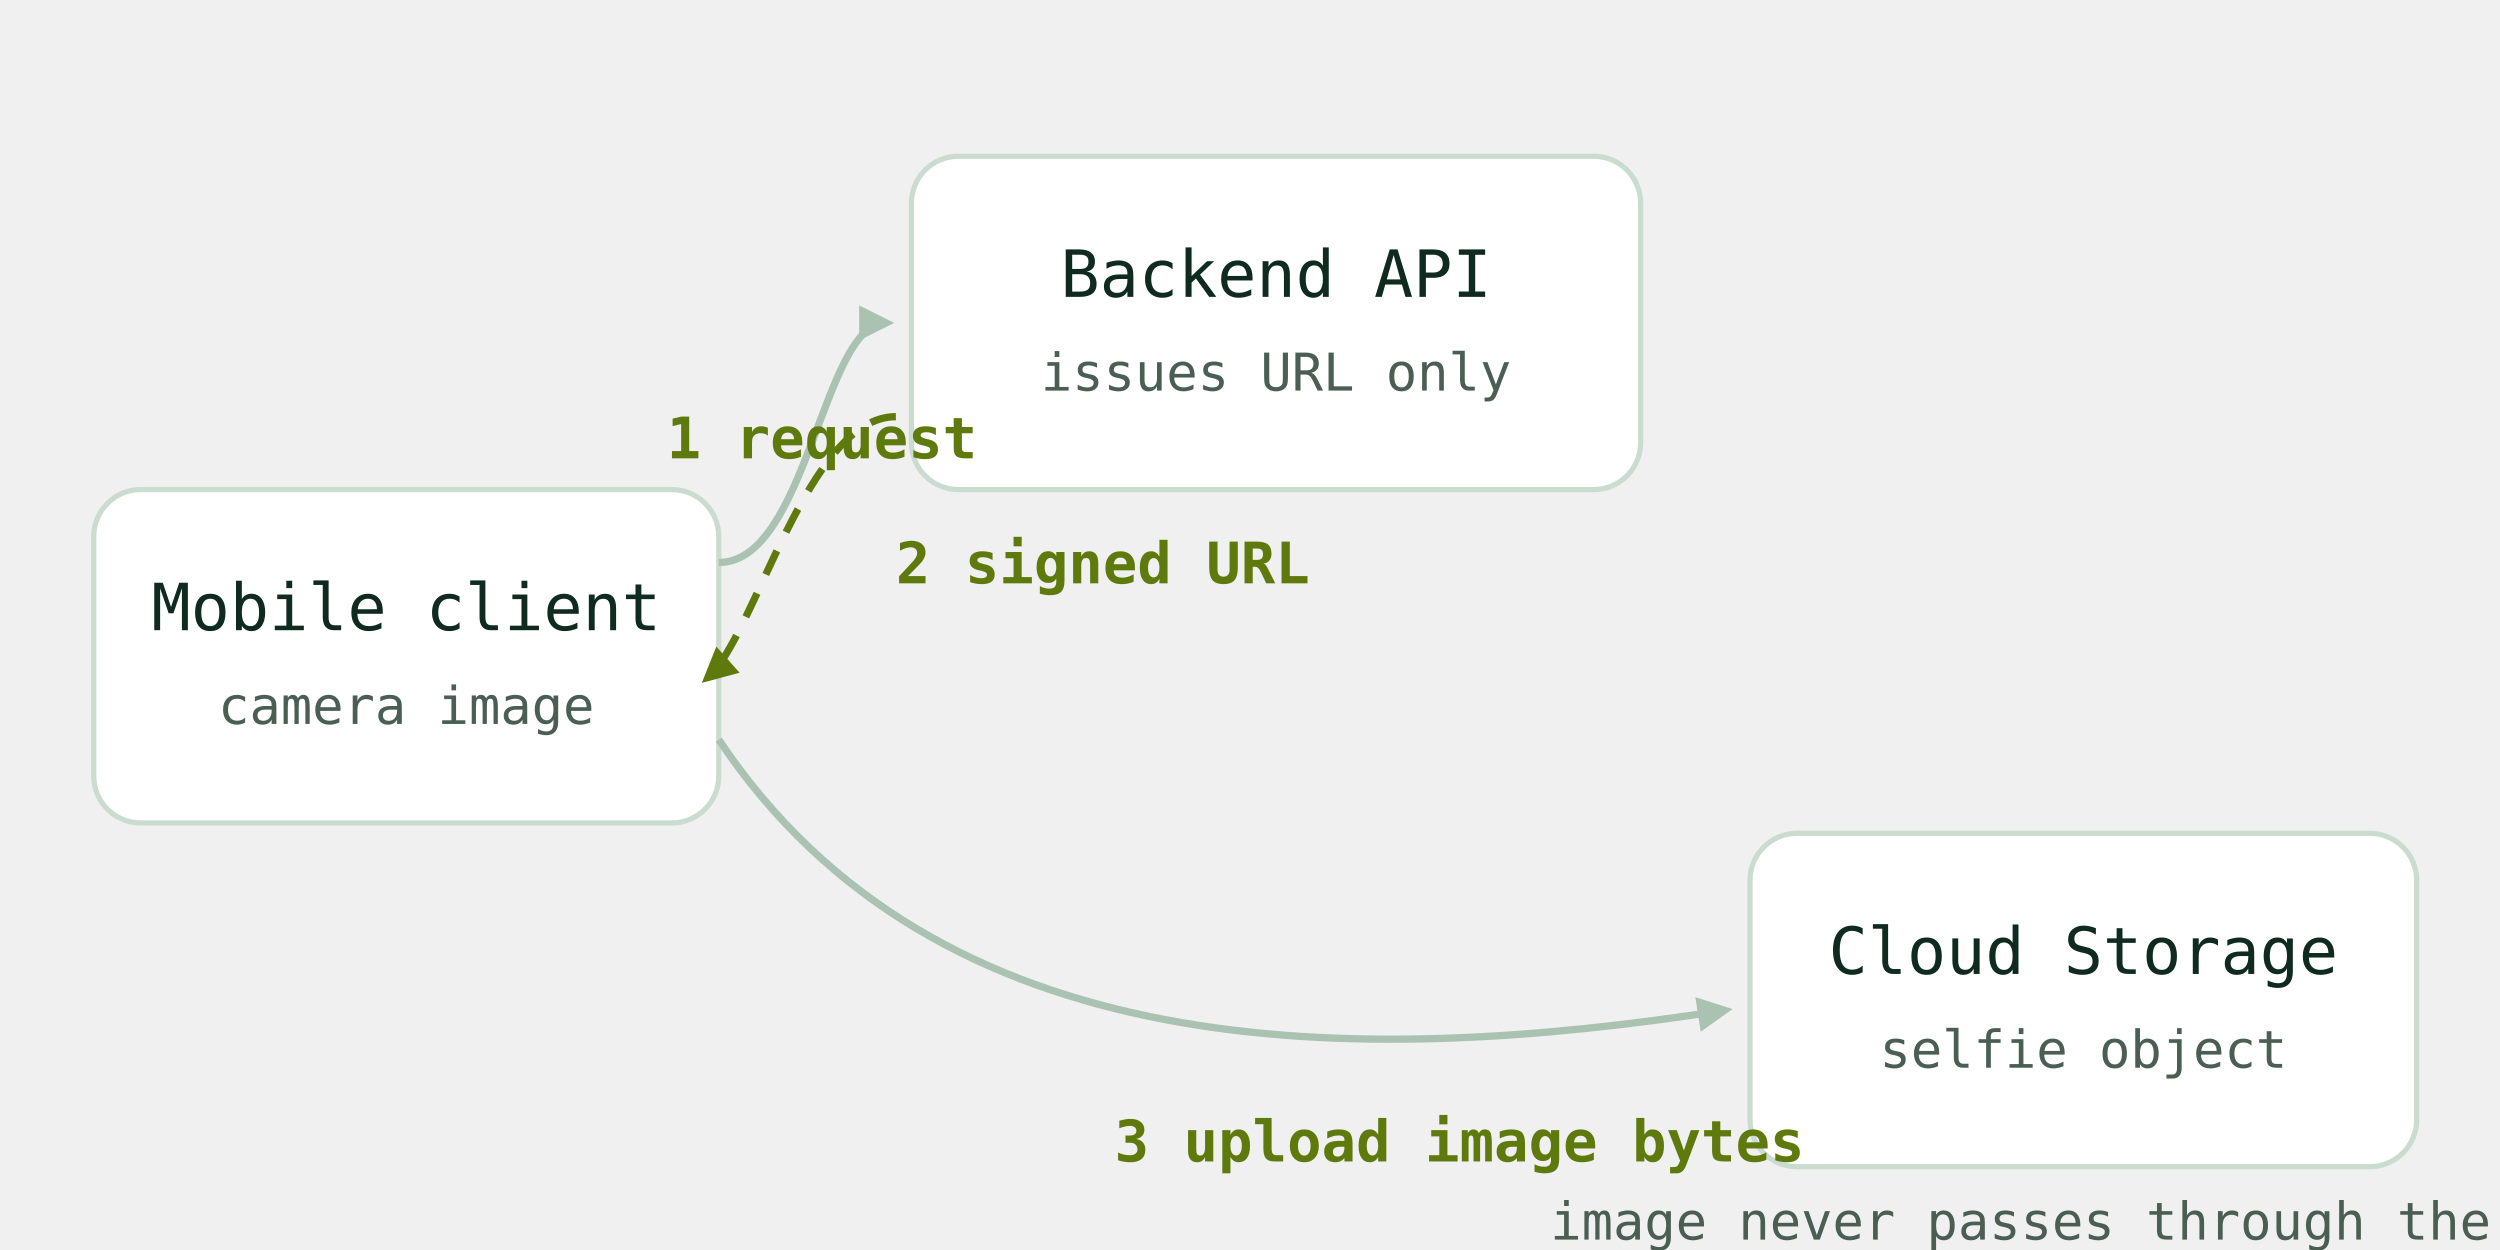
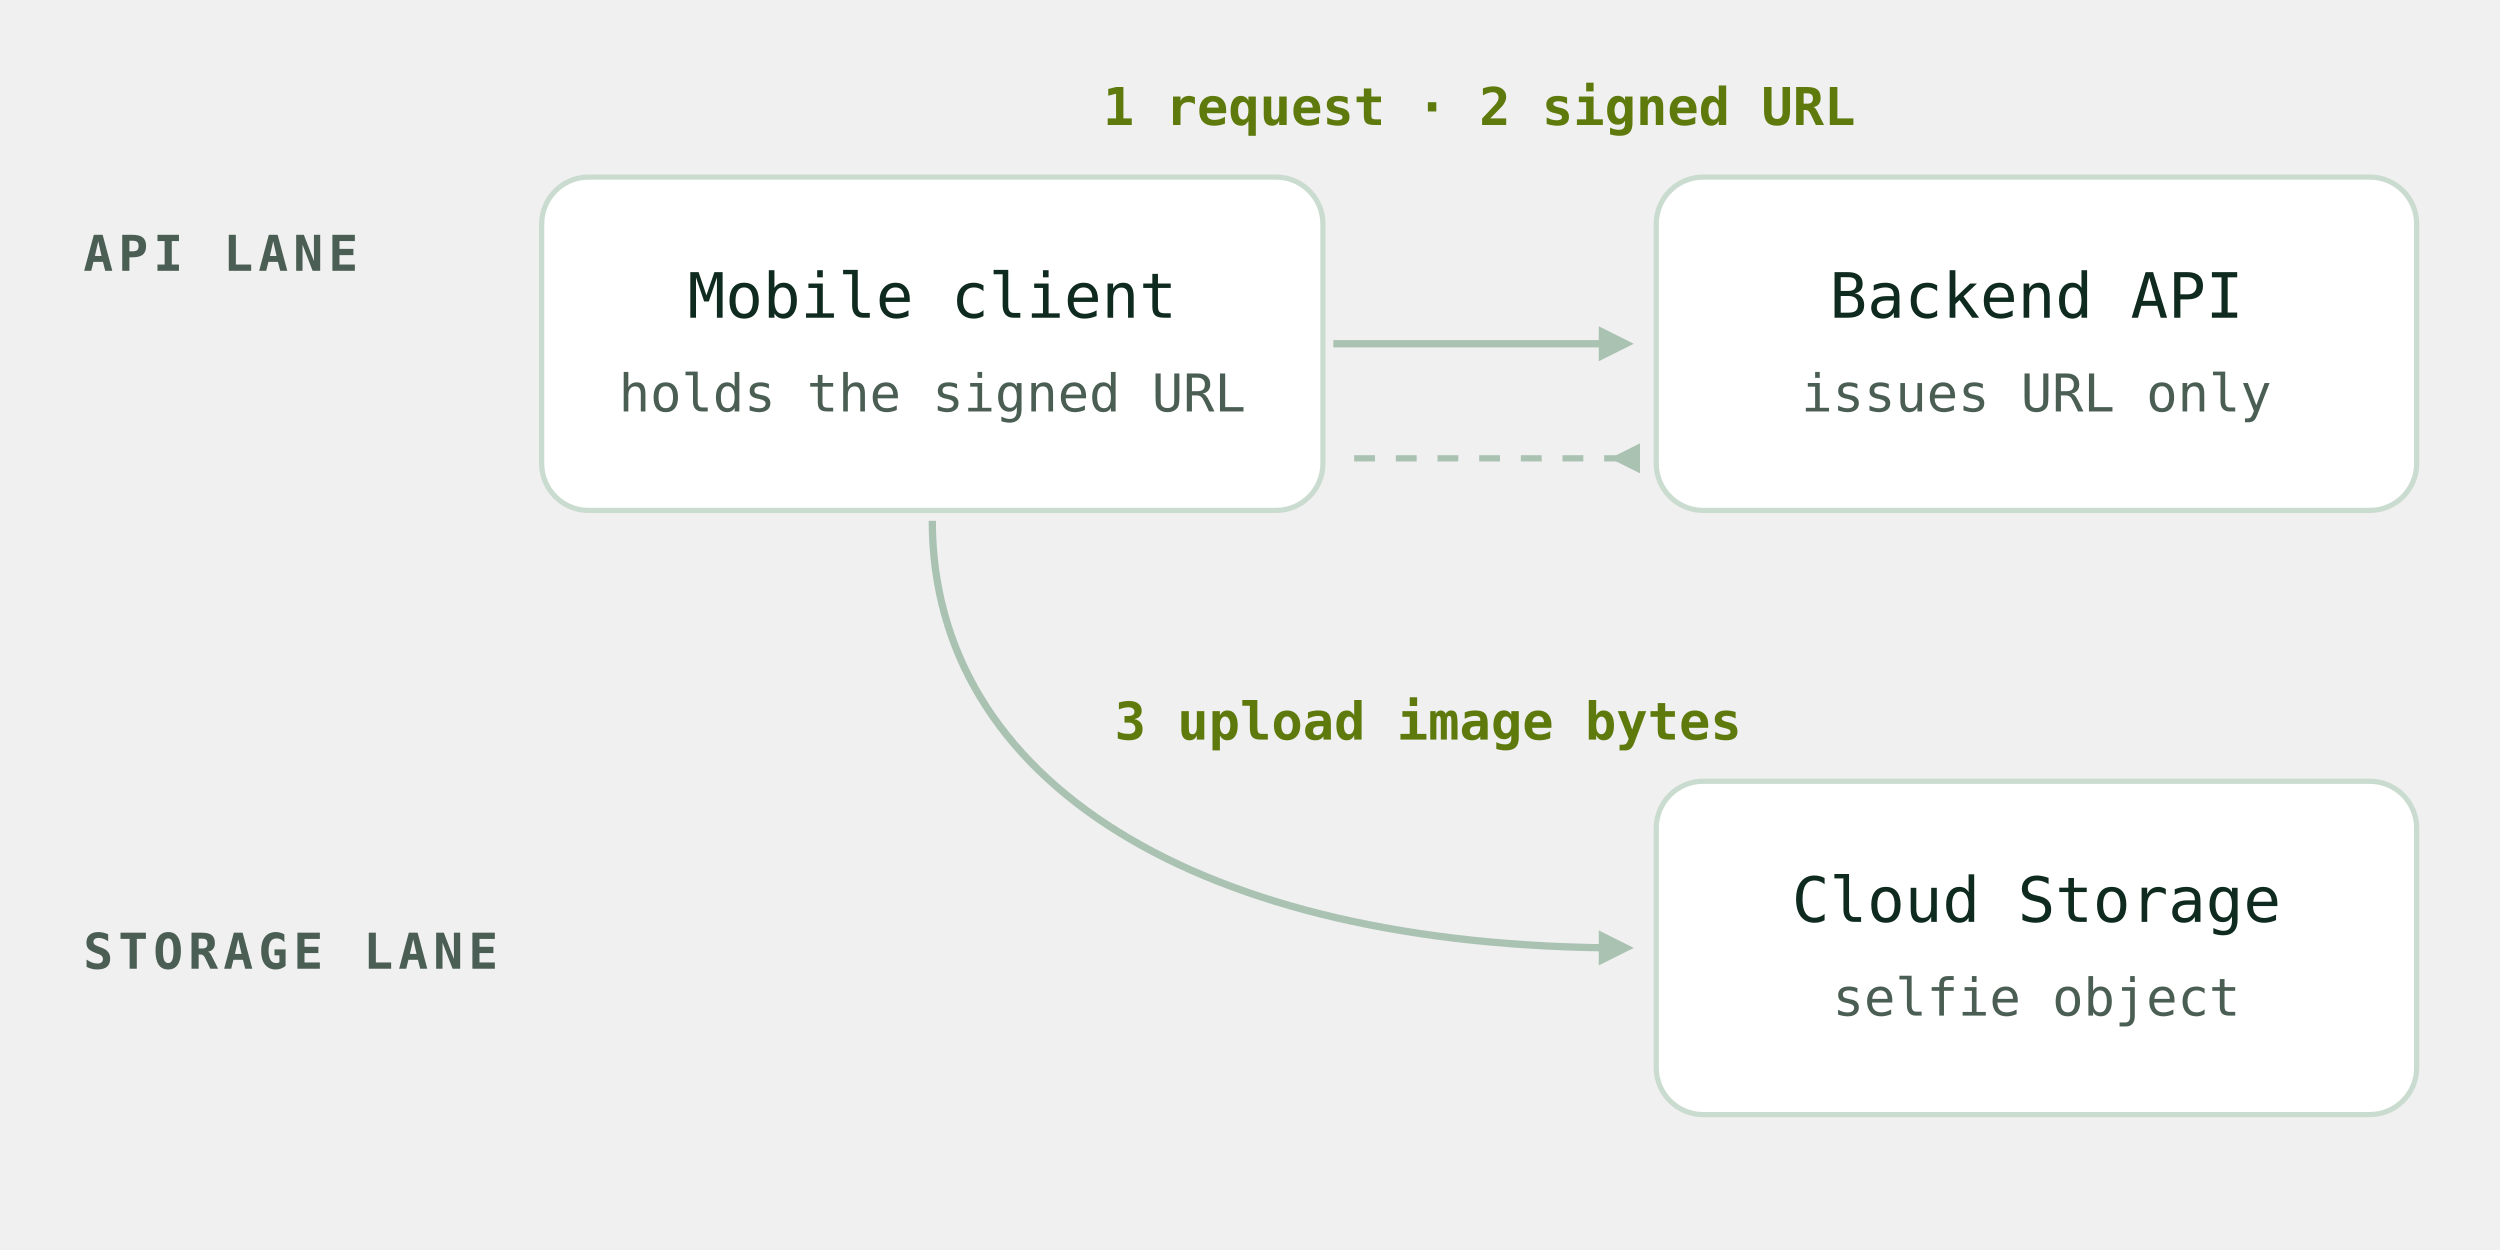
<svg xmlns="http://www.w3.org/2000/svg" viewBox="0 0 480 240" width="480" height="240" role="img" aria-labelledby="nv-up-title nv-up-desc">
  <defs>
    <marker id="up-arrow" viewBox="0 0 10 10" refX="6" refY="5" markerWidth="6" markerHeight="6" orient="auto-start-reverse">
      <path d="M 0 1 L 8 5 L 0 9 z" fill="#A9C2B2" />
    </marker>
-     <marker id="up-arrow-accent" viewBox="0 0 10 10" refX="6" refY="5" markerWidth="6" markerHeight="6" orient="auto-start-reverse">
-       <path d="M 0 1 L 8 5 L 0 9 z" fill="#5F7A0C" />
+     <marker id="up-arrow-start" viewBox="0 0 10 10" refX="4" refY="5" markerWidth="6" markerHeight="6" orient="auto-start-reverse">
+       <path d="M 8 1 L 0 5 L 8 9 z" fill="#A9C2B2" />
    </marker>
    <style>
      .node { fill: #FFFFFF; stroke: #CADBCF; stroke-width: 1; }
-       .label { fill: #0F2A1F; font: 500 12.5px "DM Mono", monospace; }
+       .label { fill: #0F2A1F; font: 500 12px "DM Mono", monospace; }
      .sub { fill: #4A5E53; font: 400 10px "DM Mono", monospace; }
-       .step { fill: #5F7A0C; font: 600 11px "DM Mono", monospace; }
+       .lane { fill: #4A5E53; font: 600 9.5px "DM Mono", monospace; letter-spacing: 1px; }
+       .step { fill: #5F7A0C; font: 600 10px "DM Mono", monospace; }
      .edge { stroke: #A9C2B2; stroke-width: 1.4; fill: none; marker-end: url(#up-arrow); }
-       .edge-accent { stroke: #5F7A0C; stroke-width: 1.4; stroke-dasharray: 5 4; fill: none; marker-end: url(#up-arrow-accent); }
+       .edge-back { stroke: #A9C2B2; stroke-width: 1.2; stroke-dasharray: 4 4; fill: none; marker-start: url(#up-arrow-start); }
    </style>
  </defs>
-   <rect class="node" x="18" y="94" width="120" height="64" rx="9" />
-   <text class="label" x="78" y="121" text-anchor="middle">Mobile client</text>
-   <text class="sub" x="78" y="139" text-anchor="middle">camera image</text>
-   <rect class="node" x="175" y="30" width="140" height="64" rx="9" />
-   <text class="label" x="245" y="57" text-anchor="middle">Backend API</text>
-   <text class="sub" x="245" y="75" text-anchor="middle">issues URL only</text>
-   <rect class="node" x="336" y="160" width="128" height="64" rx="9" />
-   <text class="label" x="400" y="187" text-anchor="middle">Cloud Storage</text>
-   <text class="sub" x="400" y="205" text-anchor="middle">selfie object</text>
-   <path class="edge" d="M138 108 C155 108, 158 62, 170 62" />
-   <text class="step" x="128" y="88">1 request</text>
-   <path class="edge-accent" d="M172 80 C155 80, 145 122, 136 130" />
-   <text class="step" x="172" y="112">2 signed URL</text>
-   <path class="edge" d="M138 142 C180 205, 260 205, 331 194" />
-   <text class="step" x="214" y="223">3 upload image bytes</text>
-   <text class="sub" x="400" y="238" text-anchor="middle">image never passes through the API</text>
+   <text class="lane" x="16" y="52">API LANE</text>
+   <text class="lane" x="16" y="186">STORAGE LANE</text>
+   <rect class="node" x="104" y="34" width="150" height="64" rx="9" />
+   <text class="label" x="179" y="61" text-anchor="middle">Mobile client</text>
+   <text class="sub" x="179" y="79" text-anchor="middle">holds the signed URL</text>
+   <rect class="node" x="318" y="34" width="146" height="64" rx="9" />
+   <text class="label" x="391" y="61" text-anchor="middle">Backend API</text>
+   <text class="sub" x="391" y="79" text-anchor="middle">issues URL only</text>
+   <path class="edge" d="M256 66 H312" />
+   <path class="edge-back" d="M312 88 H256" />
+   <text class="step" x="284" y="24" text-anchor="middle">1 request · 2 signed URL</text>
+   <rect class="node" x="318" y="150" width="146" height="64" rx="9" />
+   <text class="label" x="391" y="177" text-anchor="middle">Cloud Storage</text>
+   <text class="sub" x="391" y="195" text-anchor="middle">selfie object</text>
+   <path class="edge" d="M179 100 C179 150, 230 182, 312 182" />
+   <text class="step" x="214" y="142">3 upload image bytes</text>
</svg>
